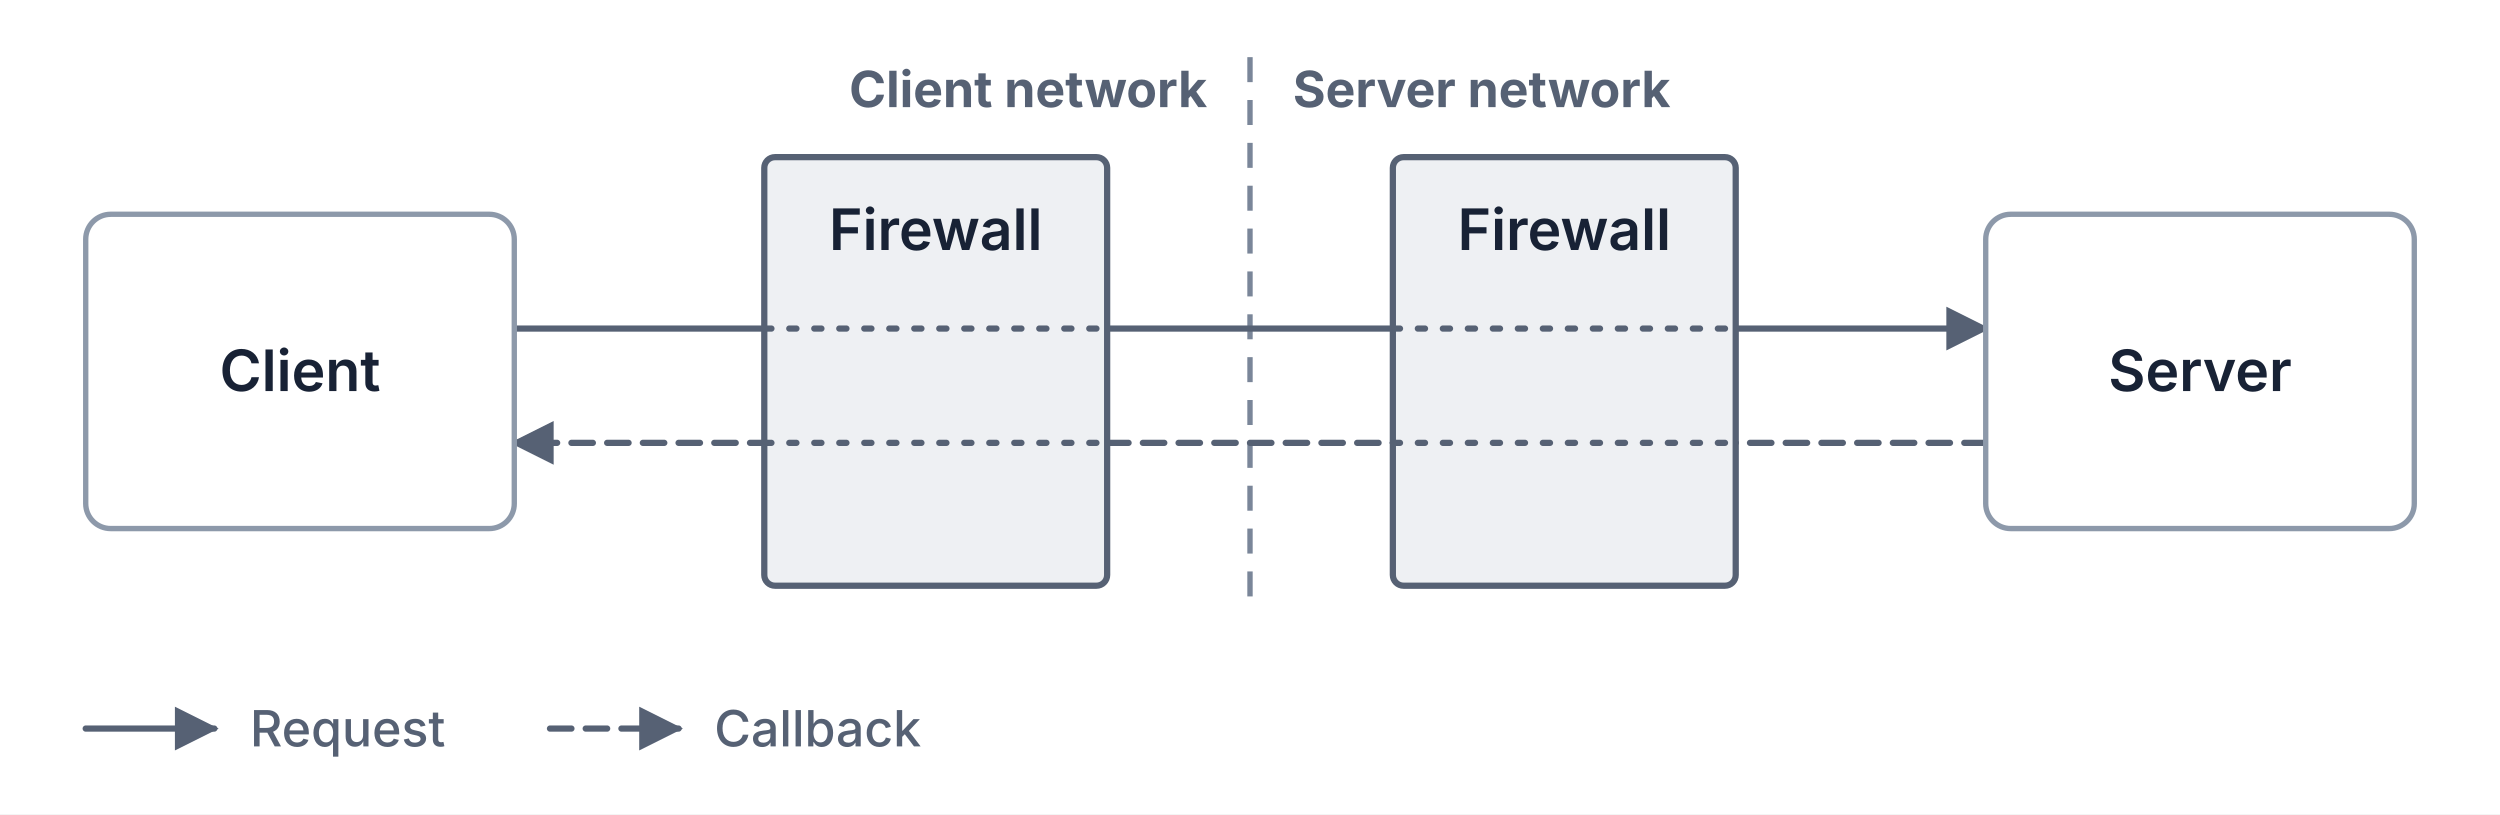
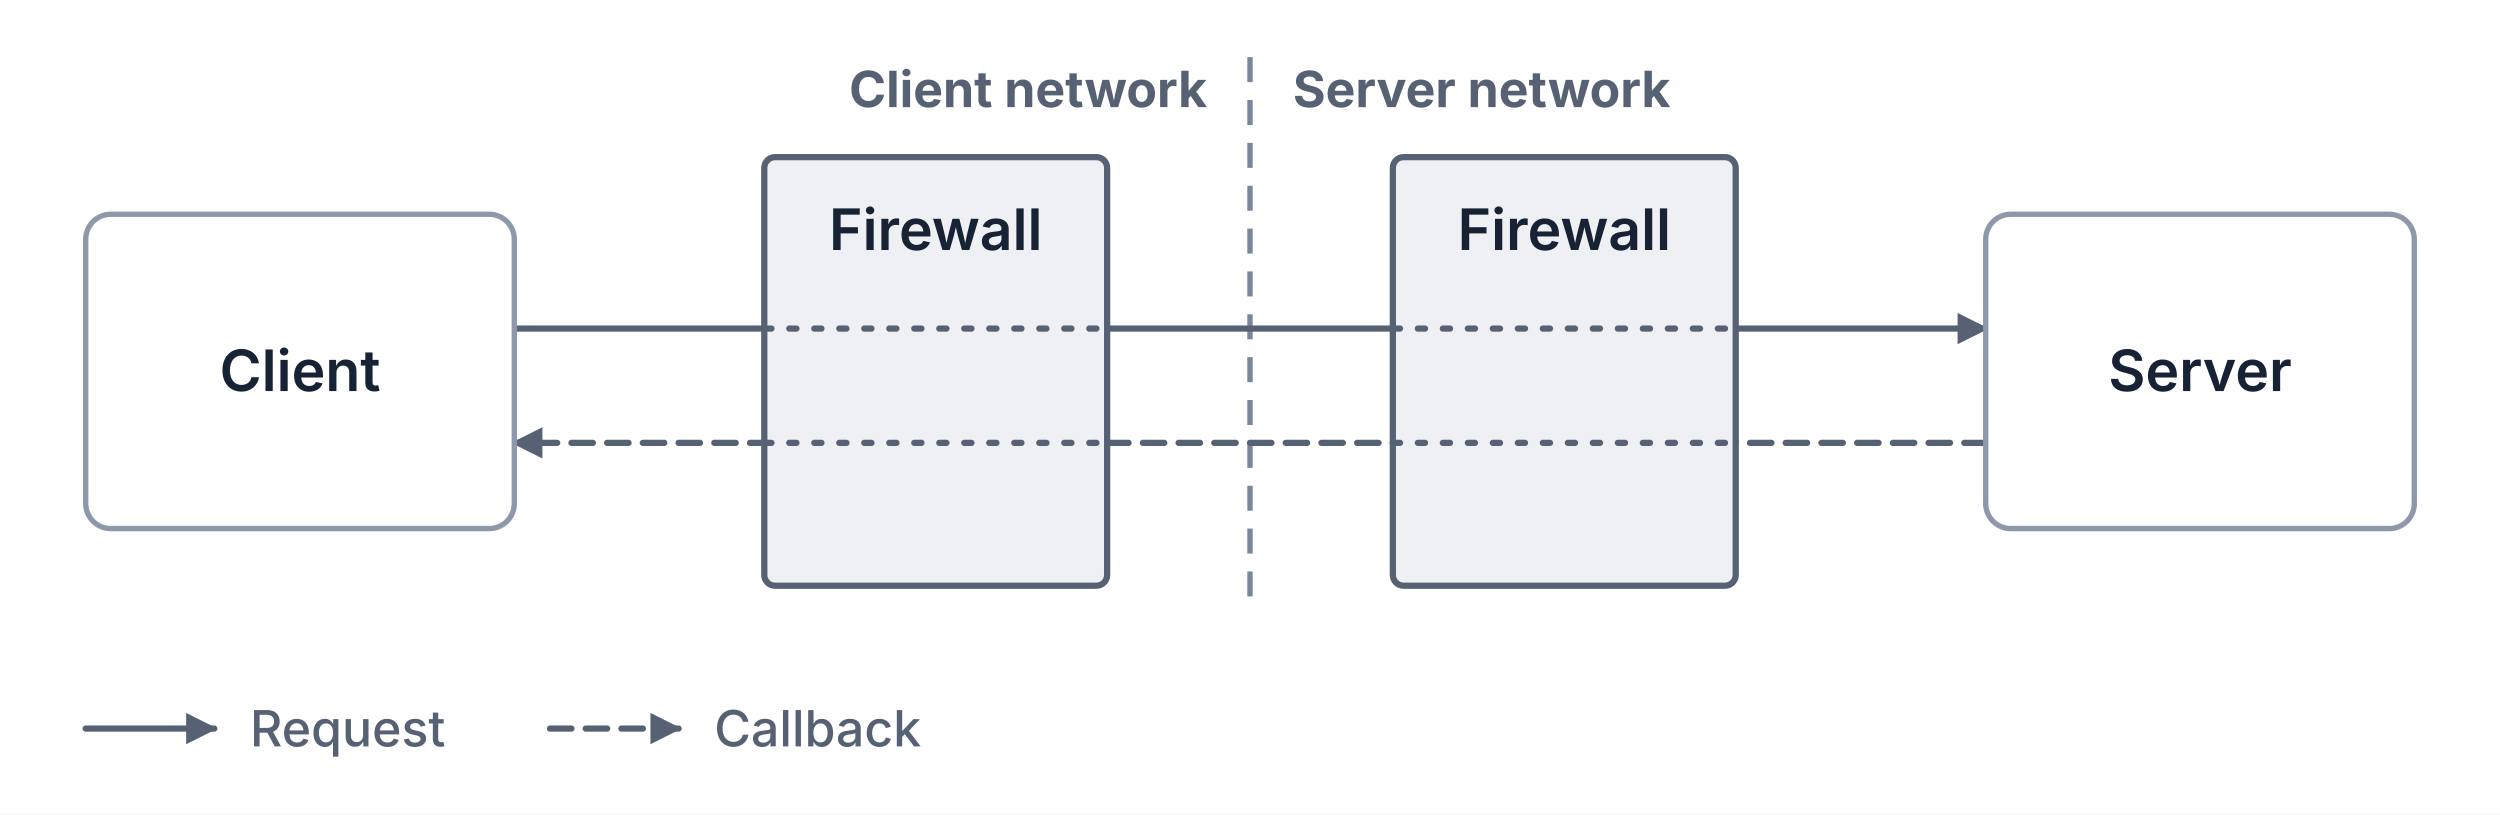
<svg xmlns="http://www.w3.org/2000/svg" width="700" height="228" viewBox="0 0 700 228" role="img" aria-labelledby="title description">
  <defs>
-     <marker id="arrow" viewBox="0 0 8 8" refX="7.2" refY="4" markerWidth="7" markerHeight="7" orient="auto-start-reverse">
+     <marker id="arrow" viewBox="0 0 8 8" refX="7.2" refY="4" markerWidth="5" markerHeight="5" orient="auto-start-reverse">
      <path d="M 0 0 L 8 4 L 0 8 Z" fill="#566174" />
    </marker>
  </defs>
  <style>
    text {
      fill: #182235;
      font-family: Inter, ui-sans-serif, system-ui, -apple-system, BlinkMacSystemFont, "Segoe UI", sans-serif;
    }
    .label {
      font-size: 16px;
      font-weight: 600;
      text-anchor: middle;
    }
    .zone-label {
      fill: #566174;
      font-size: 14px;
      font-weight: 650;
    }
    .legend-label {
      fill: #566174;
      font-size: 14px;
      font-weight: 500;
    }
    .application {
      fill: #ffffff;
      stroke: #8d99aa;
      stroke-width: 1.5;
    }
    .firewall {
      fill: #eef0f3;
      stroke: #566174;
      stroke-width: 1.75;
    }
    .network-boundary {
      fill: none;
      stroke: #7a8699;
      stroke-width: 1.5;
      stroke-dasharray: 7 5;
    }
    .connector {
      fill: none;
      stroke: #566174;
      stroke-width: 1.75;
      stroke-linecap: round;
      stroke-linejoin: round;
    }
    .one-way {
      marker-end: url(#arrow);
    }
    .callback {
      stroke-dasharray: 6 4;
      marker-end: url(#arrow);
    }
    .through-firewall {
      stroke-dasharray: 2 5;
    }
  </style>
  <rect width="700" height="228" fill="#ffffff" />
  <g id="boundaries" aria-hidden="true">
    <path class="network-boundary" d="M 350 16 V 172" vector-effect="non-scaling-stroke" />
  </g>
  <g id="connectors" aria-hidden="true">
    <path class="connector one-way" d="M 144 92 H 556" vector-effect="non-scaling-stroke" />
    <path class="connector callback" d="M 556 124 H 144" vector-effect="non-scaling-stroke" />
  </g>
  <g id="components" aria-hidden="true">
    <rect class="application" x="24" y="60" width="120" height="88" rx="7" vector-effect="non-scaling-stroke" />
    <rect class="firewall" x="214" y="44" width="96" height="120" rx="3" vector-effect="non-scaling-stroke" />
    <path class="connector through-firewall" d="M 214 92 H 310" vector-effect="non-scaling-stroke" />
    <path class="connector through-firewall" d="M 214 124 H 310" vector-effect="non-scaling-stroke" />
    <rect class="firewall" x="390" y="44" width="96" height="120" rx="3" vector-effect="non-scaling-stroke" />
    <path class="connector through-firewall" d="M 390 92 H 486" vector-effect="non-scaling-stroke" />
    <path class="connector through-firewall" d="M 390 124 H 486" vector-effect="non-scaling-stroke" />
    <rect class="application" x="556" y="60" width="120" height="88" rx="7" vector-effect="non-scaling-stroke" />
  </g>
  <g id="labels">
    <text class="zone-label" x="338" y="30" text-anchor="end">Client network</text>
    <text class="zone-label" x="362" y="30">Server network</text>
    <text class="label" x="84" y="109.5">Client</text>
    <text class="label" x="262" y="70">Firewall</text>
    <text class="label" x="438" y="70">Firewall</text>
    <text class="label" x="616" y="109.5">Server</text>
    <path class="connector one-way" d="M 24 204 H 60" vector-effect="non-scaling-stroke" />
    <text class="legend-label" x="70" y="209">Request</text>
    <path class="connector callback" d="M 154 204 H 190" vector-effect="non-scaling-stroke" />
    <text class="legend-label" x="200" y="209">Callback</text>
  </g>
</svg>
